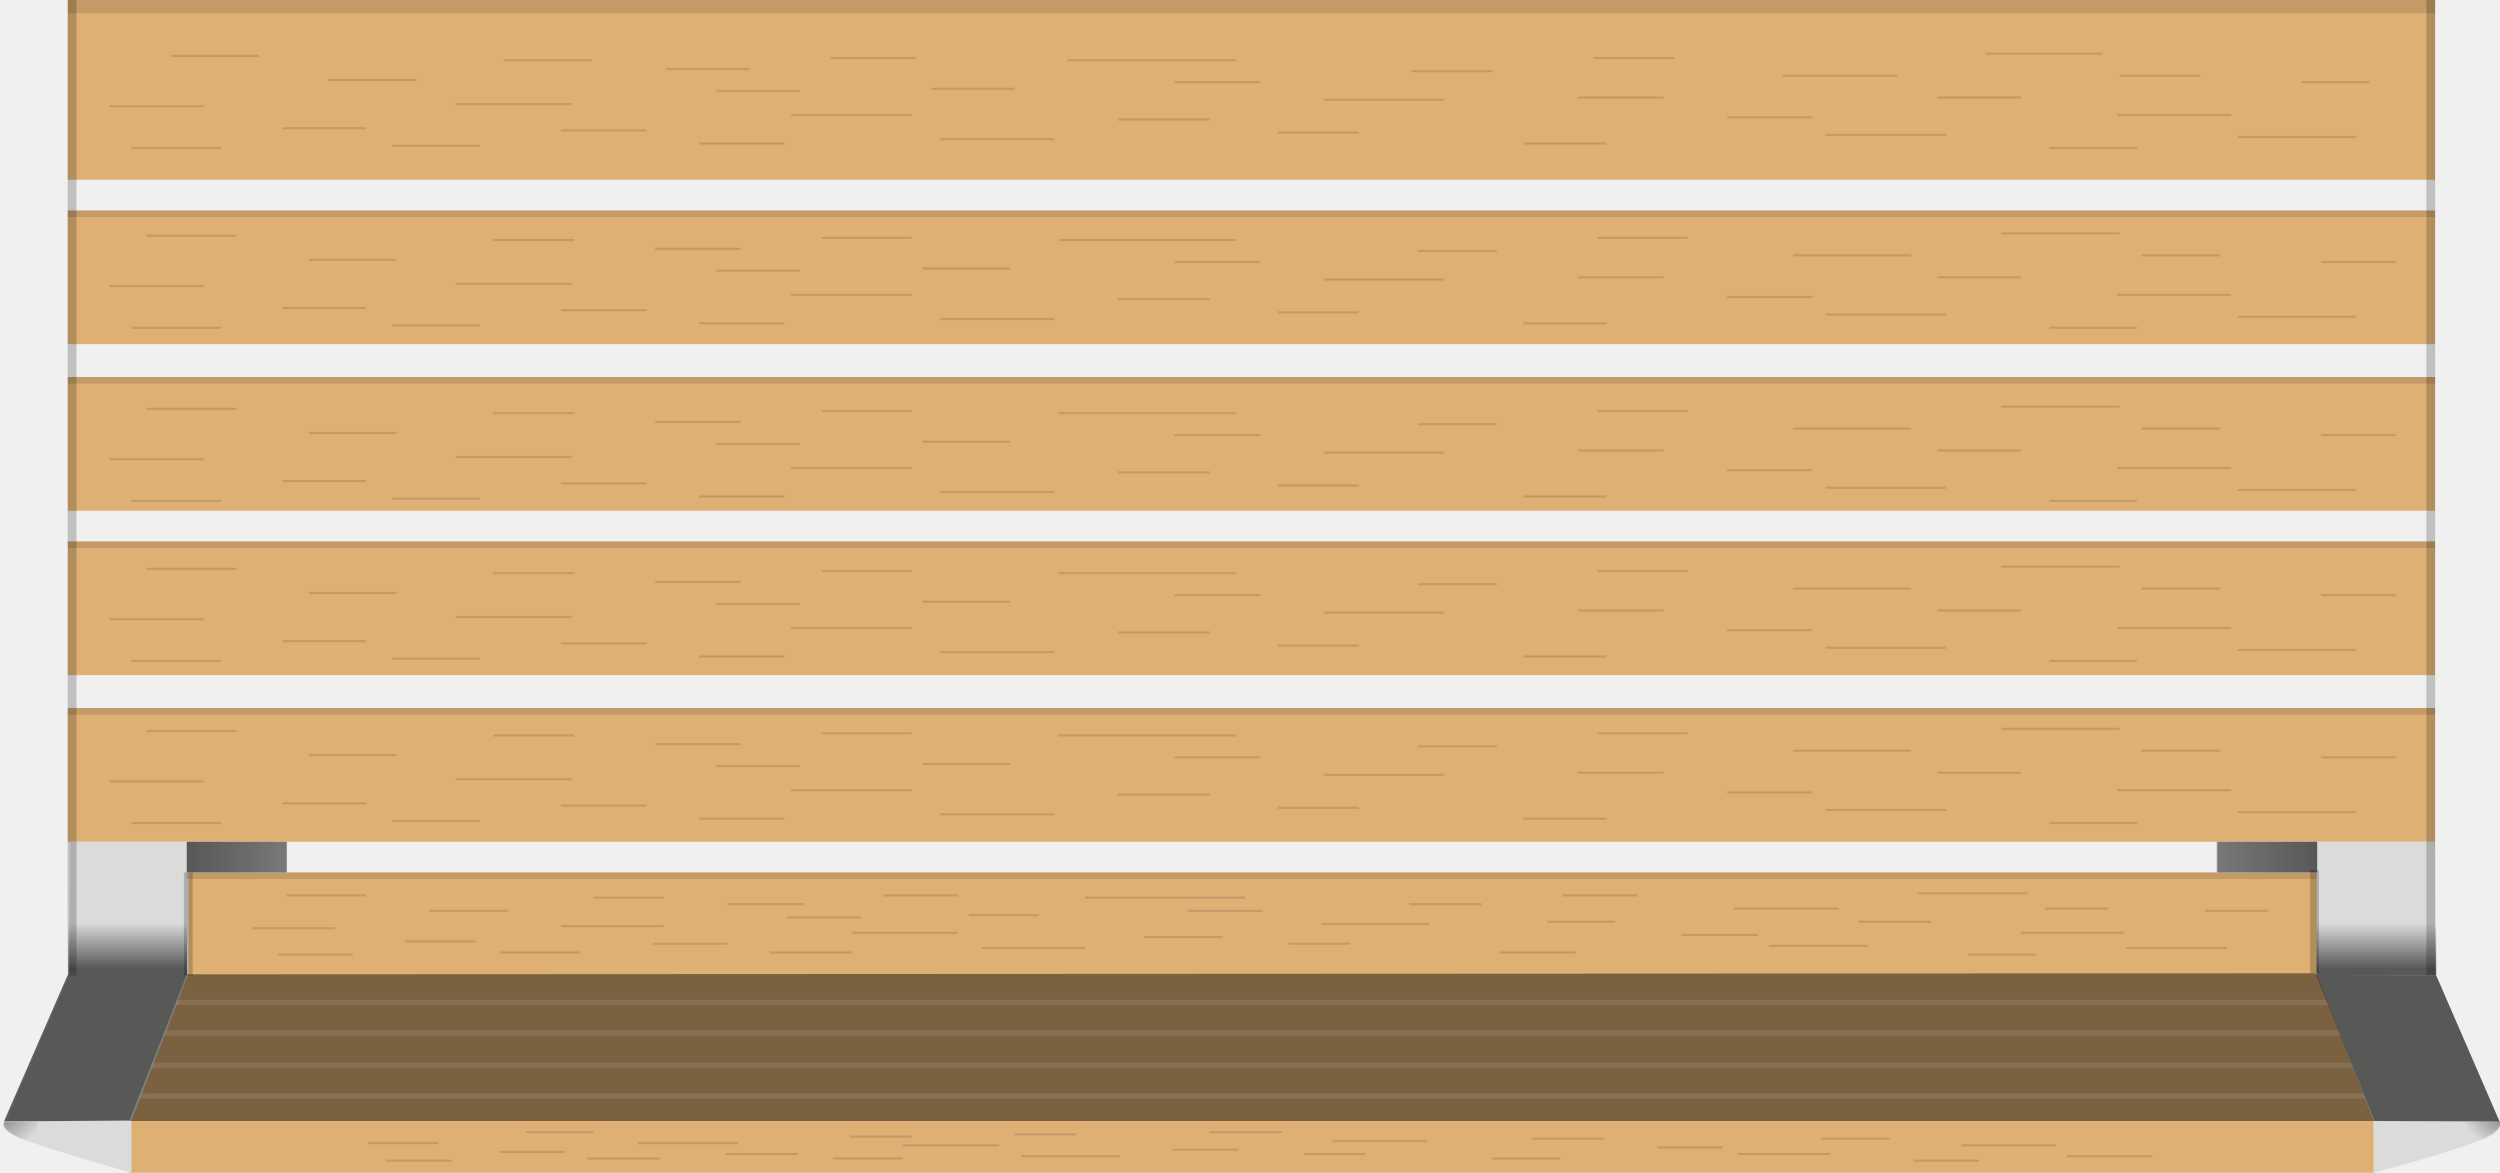
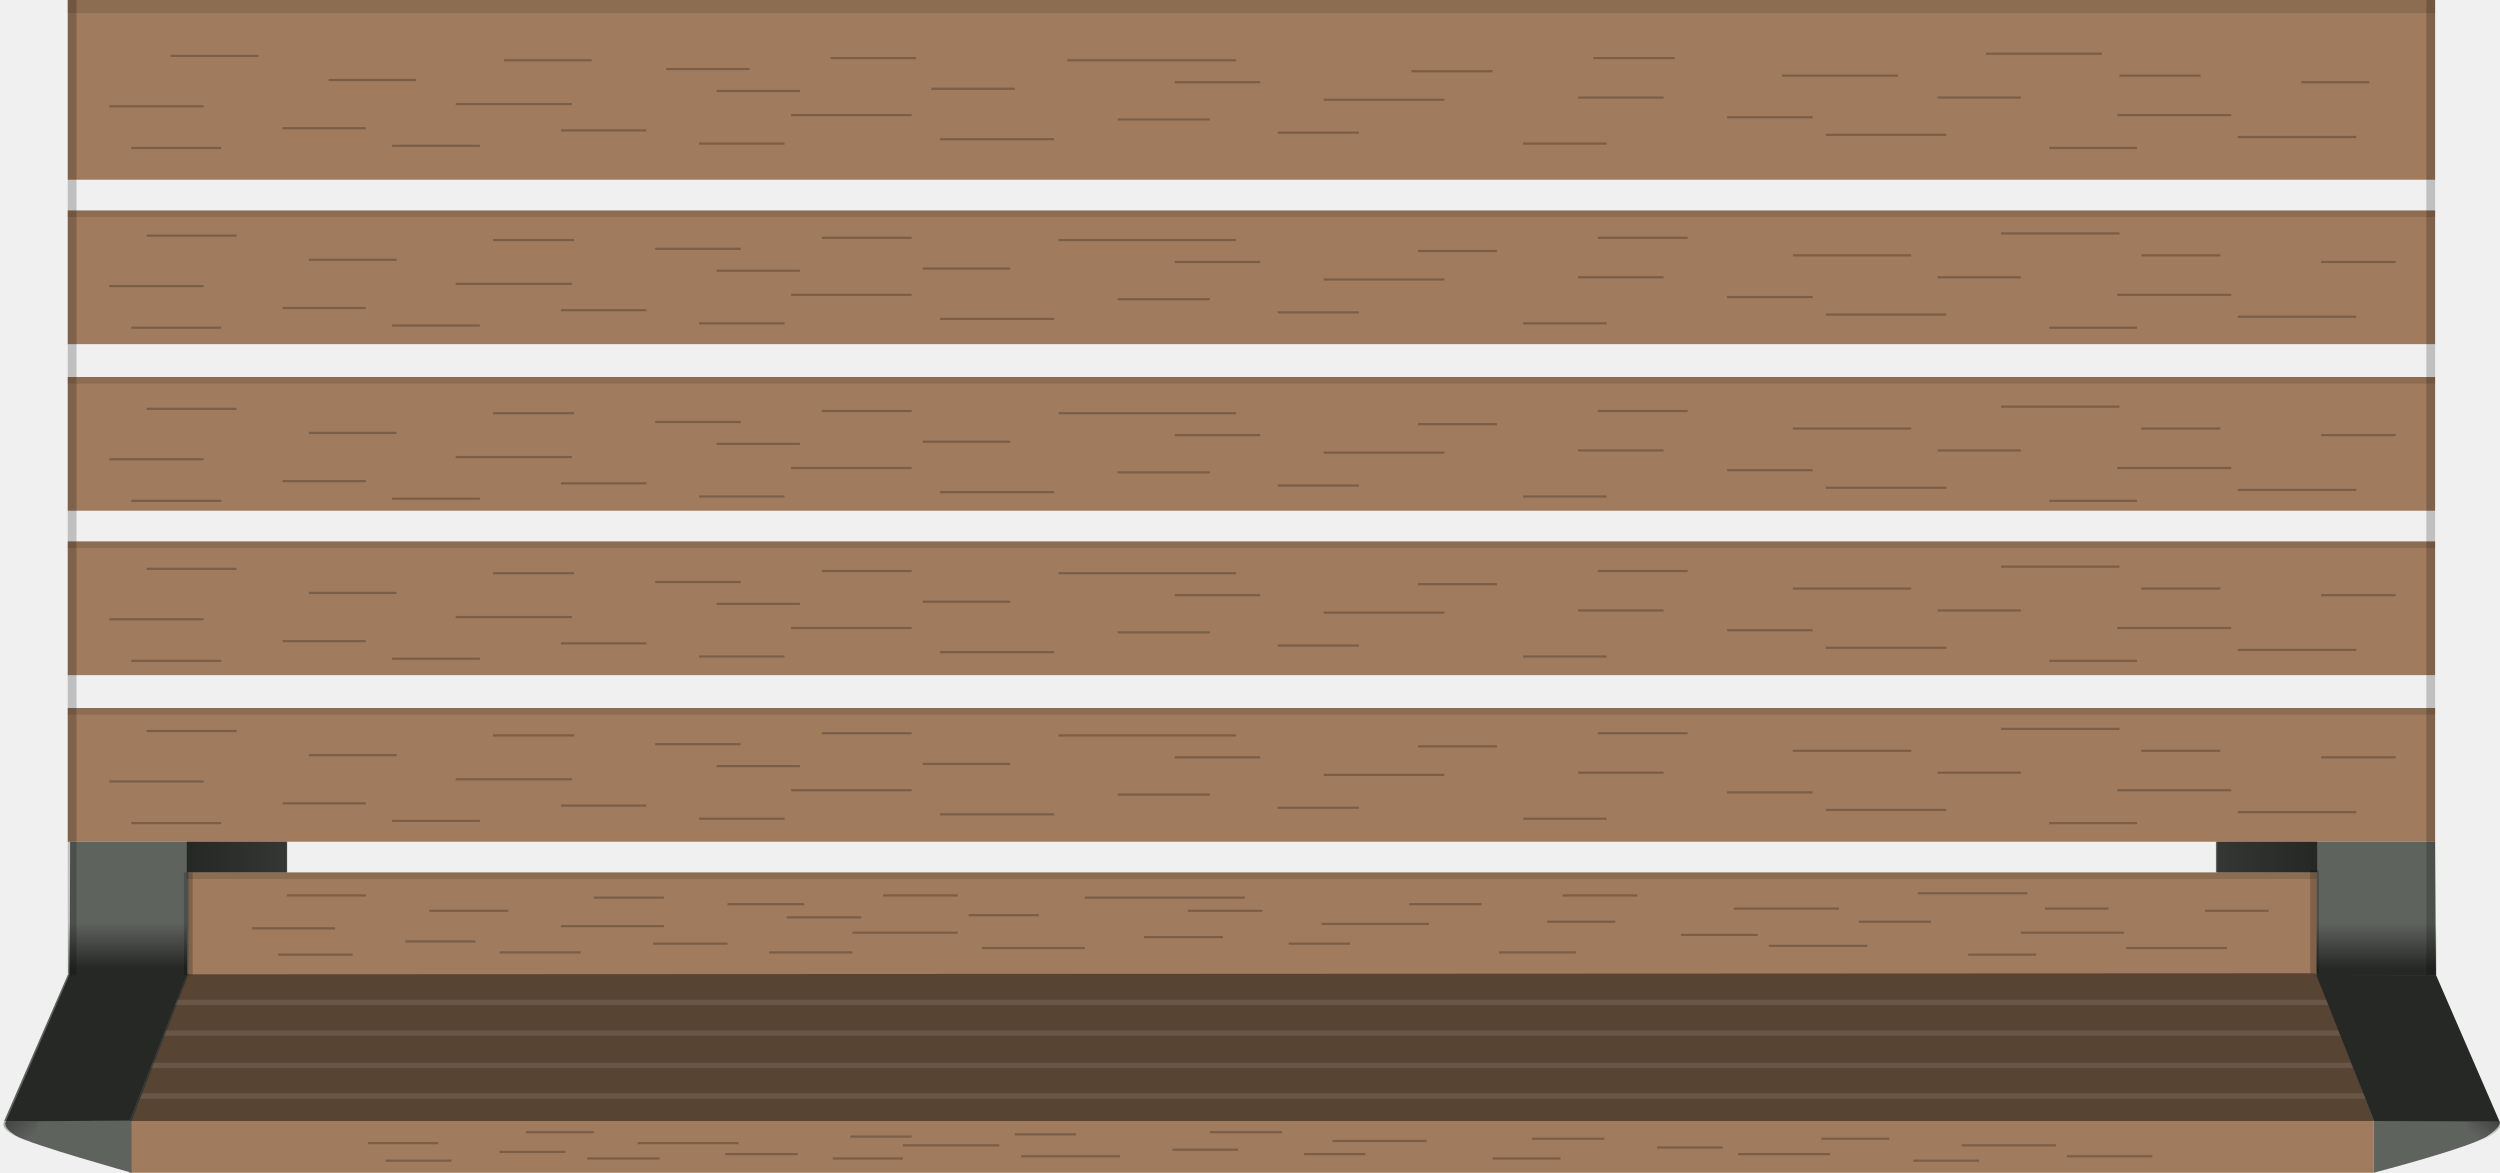
<svg xmlns="http://www.w3.org/2000/svg" xmlns:xlink="http://www.w3.org/1999/xlink" viewBox="0 0 1140.5 535">
  <defs>
-     <style>.a{fill:#deb074;}.b{fill:#dbdbda;}.c{opacity:0.45;}.d{fill:#fff;opacity:0.1;}.e{opacity:0.15;}.f,.o,.p{fill:none;}.g{fill:url(#a);}.h{opacity:0.6;}.i{fill:url(#b);}.j{opacity:0.12;}.k{fill:url(#c);}.l{fill:url(#d);}.m{fill:url(#e);}.n{fill:url(#f);}.o,.p{stroke:#000;stroke-miterlimit:10;isolation:isolate;}.o{stroke-width:4px;opacity:0.2;}.p{opacity:0.12;}</style>
+     <style>.a{fill:#A07B5D;}.b{fill:#5F635E;}.c{opacity:0.45;}.d{fill:#fff;opacity:0.1;}.e{opacity:0.15;}.f,.o,.p{fill:none;}.g{fill:url(#a);}.h{opacity:0.6;}.i{fill:url(#b);}.j{opacity:0.12;}.k{fill:url(#c);}.l{fill:url(#d);}.m{fill:url(#e);}.n{fill:url(#f);}.o,.p{stroke:#000;stroke-miterlimit:10;isolation:isolate;}.o{stroke-width:4px;opacity:0.2;}.p{opacity:0.24;}</style>
    <linearGradient id="a" x1="2071.2" y1="346.89" x2="2116.8" y2="346.89" gradientTransform="matrix(-1, 0, 0, 1, 2201.95, 44.11)" gradientUnits="userSpaceOnUse">
      <stop offset="0" stop-opacity="0.45" />
      <stop offset="1" stop-opacity="0.6" />
    </linearGradient>
    <linearGradient id="b" x1="1144.95" y1="346.89" x2="1190.55" y2="346.89" gradientTransform="matrix(-1, 0, 0, 1, 2201.95, 44.11)" gradientUnits="userSpaceOnUse">
      <stop offset="0" stop-opacity="0.6" />
      <stop offset="1" stop-opacity="0.45" />
    </linearGradient>
    <linearGradient id="c" x1="2143.75" y1="376.72" x2="2143.75" y2="397.73" gradientTransform="matrix(-1, 0, 0, 1, 2201.95, 44.11)" gradientUnits="userSpaceOnUse">
      <stop offset="0" stop-opacity="0" />
      <stop offset="1" stop-opacity="0.6" />
    </linearGradient>
    <linearGradient id="d" x1="1117.9" y1="376.89" x2="1117.9" y2="397.9" xlink:href="#c" />
    <linearGradient id="e" x1="1073.73" y1="473.7" x2="1063.83" y2="463.63" gradientTransform="matrix(-1, 0, 0, 1, 2201.95, 44.11)" gradientUnits="userSpaceOnUse">
      <stop offset="0" stop-opacity="0" />
      <stop offset="1" stop-opacity="0.35" />
    </linearGradient>
    <linearGradient id="f" x1="1579.64" y1="474.36" x2="1569.21" y2="463.74" gradientTransform="translate(-1565 44.1)" xlink:href="#e" />
  </defs>
  <path class="a" d="M1057,398H84.9v45.7l-26,67.7V535h1024V511.4L1057.4,444Zm53.9-316H30.9V0h1080Zm0,302H30.9V323h1080Zm0-76H30.9V247h1080Zm0-75H30.9V172h1080Zm0-76H30.9V96h1080Z" />
  <path class="b" d="M31.8,444.5,2.7,511.6s-2,2.6,4.7,6.6S60,535,60,535V511.4l26-66.9V398h45V384H32" />
  <path class="b" d="M1110.9,384h-100v14h46v46.5l26,66.9V535s44.6-11.6,52-16.8,5.2-6.8,5.2-6.8L1111.3,445" />
  <g class="c">
    <polygon points="59.2 511.4 85.3 444.5 1056.5 444 1083.2 511.4 59.2 511.4" />
  </g>
  <path class="d" d="M63.8,501.2l1.1-2.4H1078.1l1.3,2.4Zm5.1-14,1-2.4H1072.3l1.3,2.4Zm5.8-14.7,1-2.4h990.9l1.3,2.4Zm5.1-14,1-2.4h980.4l1.2,2.4Z" />
  <g class="e">
    <line class="f" x1="1056.8" y1="444.5" x2="1092.9" y2="518.4" />
  </g>
  <rect class="g" x="85.2" y="384" width="45.6" height="14" />
  <g class="h">
    <polygon points="59.2 511.2 1.8 511.6 30.9 444.8 85.2 444.8 59.2 511.2" />
  </g>
  <g class="h">
    <polygon points="1083.2 511.4 1140.3 511.6 1111.4 445 1056.7 444.9 1083.2 511.4" />
  </g>
  <rect class="i" x="1011.5" y="384" width="45.6" height="14" />
  <path class="j" d="M1110.9,6H30.9V0h1080Zm0,320H30.9v-3h1080Zm0-76H30.9v-3h1080Zm0-75H30.9v-3h1080Zm0-76H30.9V96h1080Zm-54,302H84.9v-3h972Z" />
  <rect class="k" x="31.2" y="420.8" width="54.1" height="24" />
  <rect class="l" x="1056.8" y="421" width="54.6" height="24" />
  <path class="m" d="M1127.1,522.2s15.3-4.8,13.5-10.7l-15.3.3Z" />
  <path class="n" d="M16.9,522.2s-17.5-5-15.1-10.3H17.1Z" />
  <path class="o" d="M32.9,445V0m53,398v47M1108.9,0V445m-53-1V397" />
  <path class="p" d="M1092.9,345.5h-34m-41,15h-52m-94-18h-54m70,27h-55m134-37h-54m162,38h-54m-540,1h-52m-262-5h-38m-21-33h-41m114,11h-40m197-5h-39m66,10h-38m-65-14h-37m191-1h-41m86,14h-40m154-3h-39m16,17h-42m-291,12h-40m648-13h-39m-493,6h-39m102,6h-39m-226-17h-43m51,19h-41m673-2h-38m75-39h-41m193,18h-38m-125,0h-39m255,23h-40m-252-35h-36m366,2h-36m-357,26h-37m-19-33h-81m-67,25h-55m298-7h-55m-343,2h-53m827,60h-29m-37,10h-47m-83-11h-48m61,17h-45m118-24h-50m141,25h-46m-475,0h-47m-231-3h-32m-18-21h-36m101,7h-36m171-3h-35m61,6h-34m-56-9h-32m166-1h-34m71,9h-32m134-2h-34m16,12h-36m-257,7h-37m574-8h-35m-435,4h-34m91,4h-38m-198-11h-38m46,12h-34m592-1h-35m63-26h-34m168,12h-33m-111,0h-31m223,15h-31m-222-23h-33m319,2h-29m-317,16h-28m-20-21h-73m-58,16h-48m263-4h-49m-300,1h-47m682,100h-43m-60,4h-42m189,1h-39m-432,0h-45m-208-2h-30m43-9h-31m176,2h-28m103-1h-28m122-1h-33m13,8h-30m-234,4h-33m518-5h-30m-392,3h-33m81,2h-32m-180-7h-32m38,8h-30m536-1h-31m181-9h-31m-99,0h-33m204,10h-30m-250-3h-28m-139-4h-44m239-2h-43m-271,1h-46m802-250h-34m-41,15h-52m-94-18h-54m70,27h-55m134-37h-54m162,38h-54m-540,1h-52m-262-5h-38m-21-33h-41m114,11h-40m197-5h-39m66,10h-38m-65-14h-37m191-1h-41m86,14h-40m154-3h-39m16,17h-42m-291,12h-40m648-13h-39m-493,6h-39m102,6h-39m-226-17h-43m51,19h-41m673-2h-38m75-39h-41m193,18h-38m-125,0h-39m255,23h-40m-252-35h-36m366,2h-36m-357,26h-37m-19-33h-81m-67,25h-55m298-7h-55m-343,2h-53m885-83h-34m-41,15h-52m-94-18h-54m70,27h-55m134-37h-54m162,38h-54m-540,1h-52m-262-5h-38m-21-33h-41m114,11h-40m197-5h-39m66,10h-38m-65-14h-37m191-1h-41m86,14h-40m154-3h-39m16,17h-42m-291,12h-40m648-13h-39m-493,6h-39m102,6h-39m-226-17h-43m51,19h-41m673-2h-38m75-39h-41m193,18h-38m-125,0h-39m255,23h-40m-252-35h-36m366,2h-36m-357,26h-37m-19-33h-81m-67,25h-55m298-7h-55m-343,2h-53m885-89h-34m-41,15h-52m-94-18h-54m70,27h-55m134-37h-54m162,38h-54m-540,1h-52m-262-5h-38m-21-33h-41m114,11h-40m197-5h-39m66,10h-38m-65-14h-37m191-1h-41m86,14h-40m154-3h-39m16,17h-42m-291,12h-40m648-13h-39m-493,6h-39m102,6h-39m-226-17h-43m51,19h-41m673-2h-38m75-39h-41m193,18h-38m-125,0h-39m255,23h-40m-252-35h-36m366,2h-36m-357,26h-37m-19-33h-81m-67,25h-55m298-7h-55m-343,2h-53m873-92h-31m-32,15h-52m-100-18h-53m75,27h-55m126-37h-53m169,38h-54m-540,1h-52m-262-5h-38m-11-33h-40m112,11h-40m192-5h-38m61,10h-38m-57-14h-40m188-1h-39m84,14h-38m150-3h-39m16,17h-42m-291,12h-40m648-13h-39m-493,6h-39m102,6h-39m-226-17h-43m51,19h-41m673-2h-38m69-39h-37m195,18h-38m-125,0h-39m255,23h-40m-254-35h-37m360,2h-37m-347,26h-37m-19-33h-77m-71,25h-55m298-7h-55m-343,2h-53" />
</svg>
